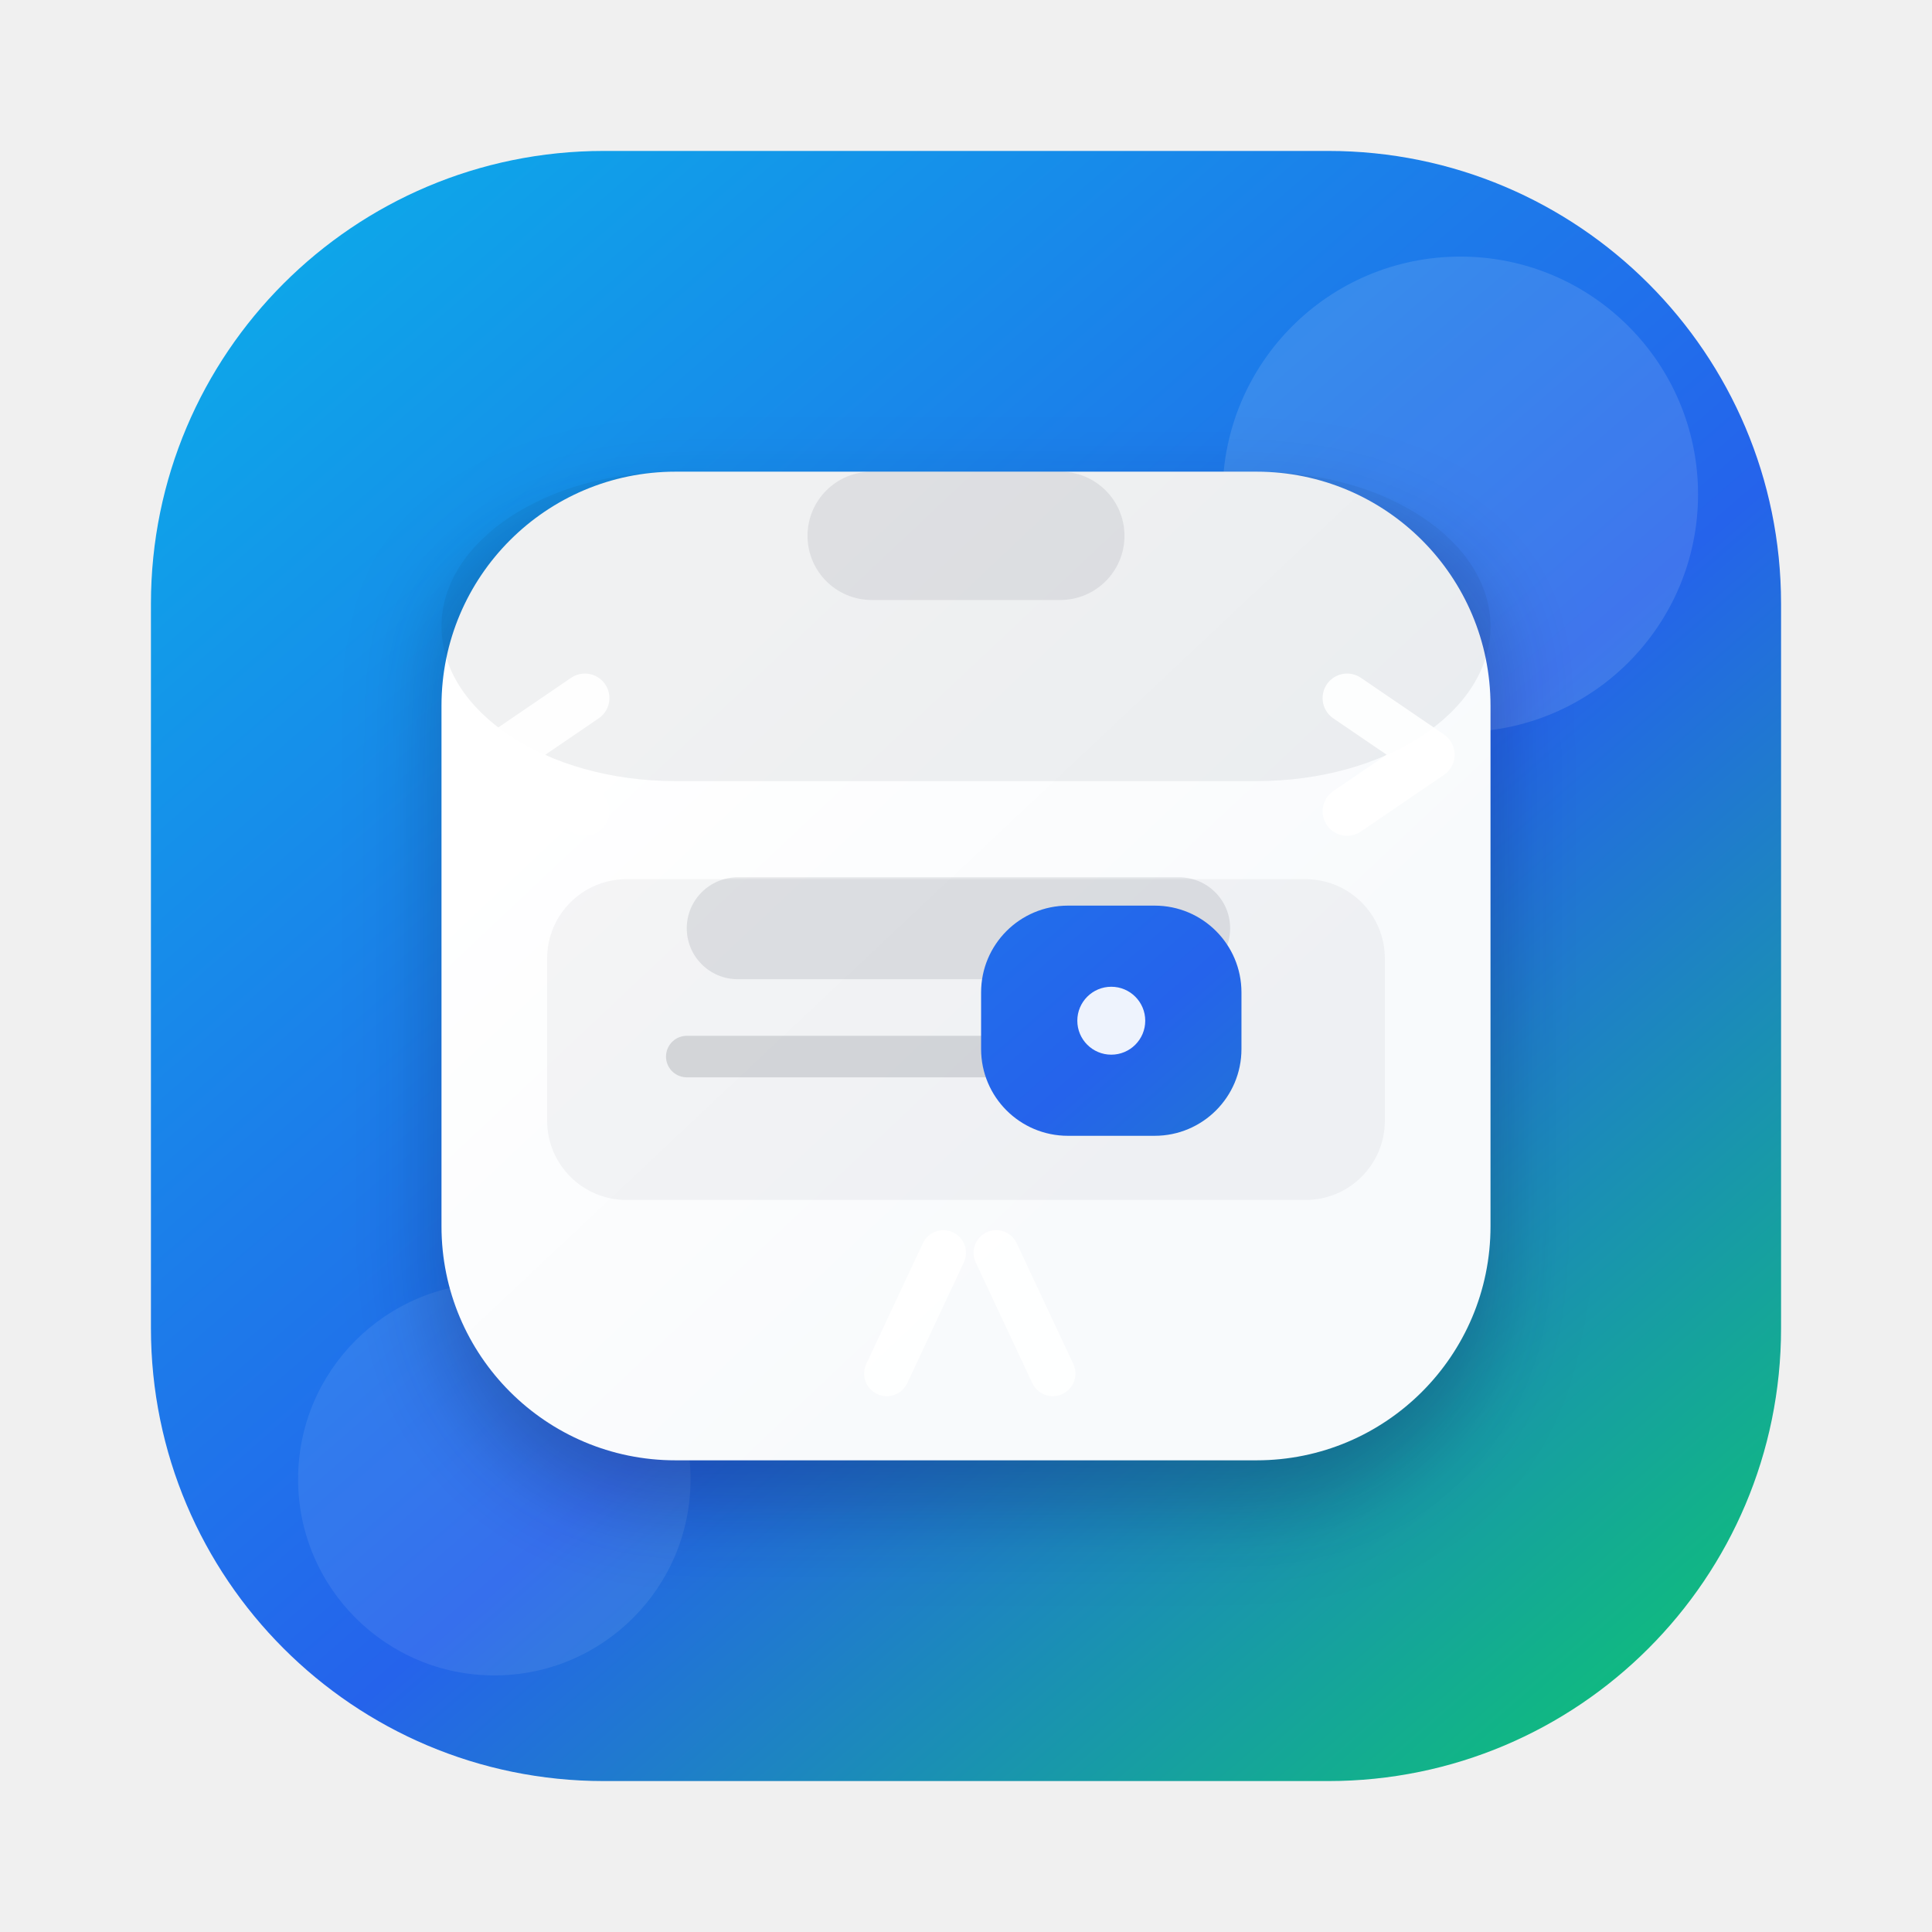
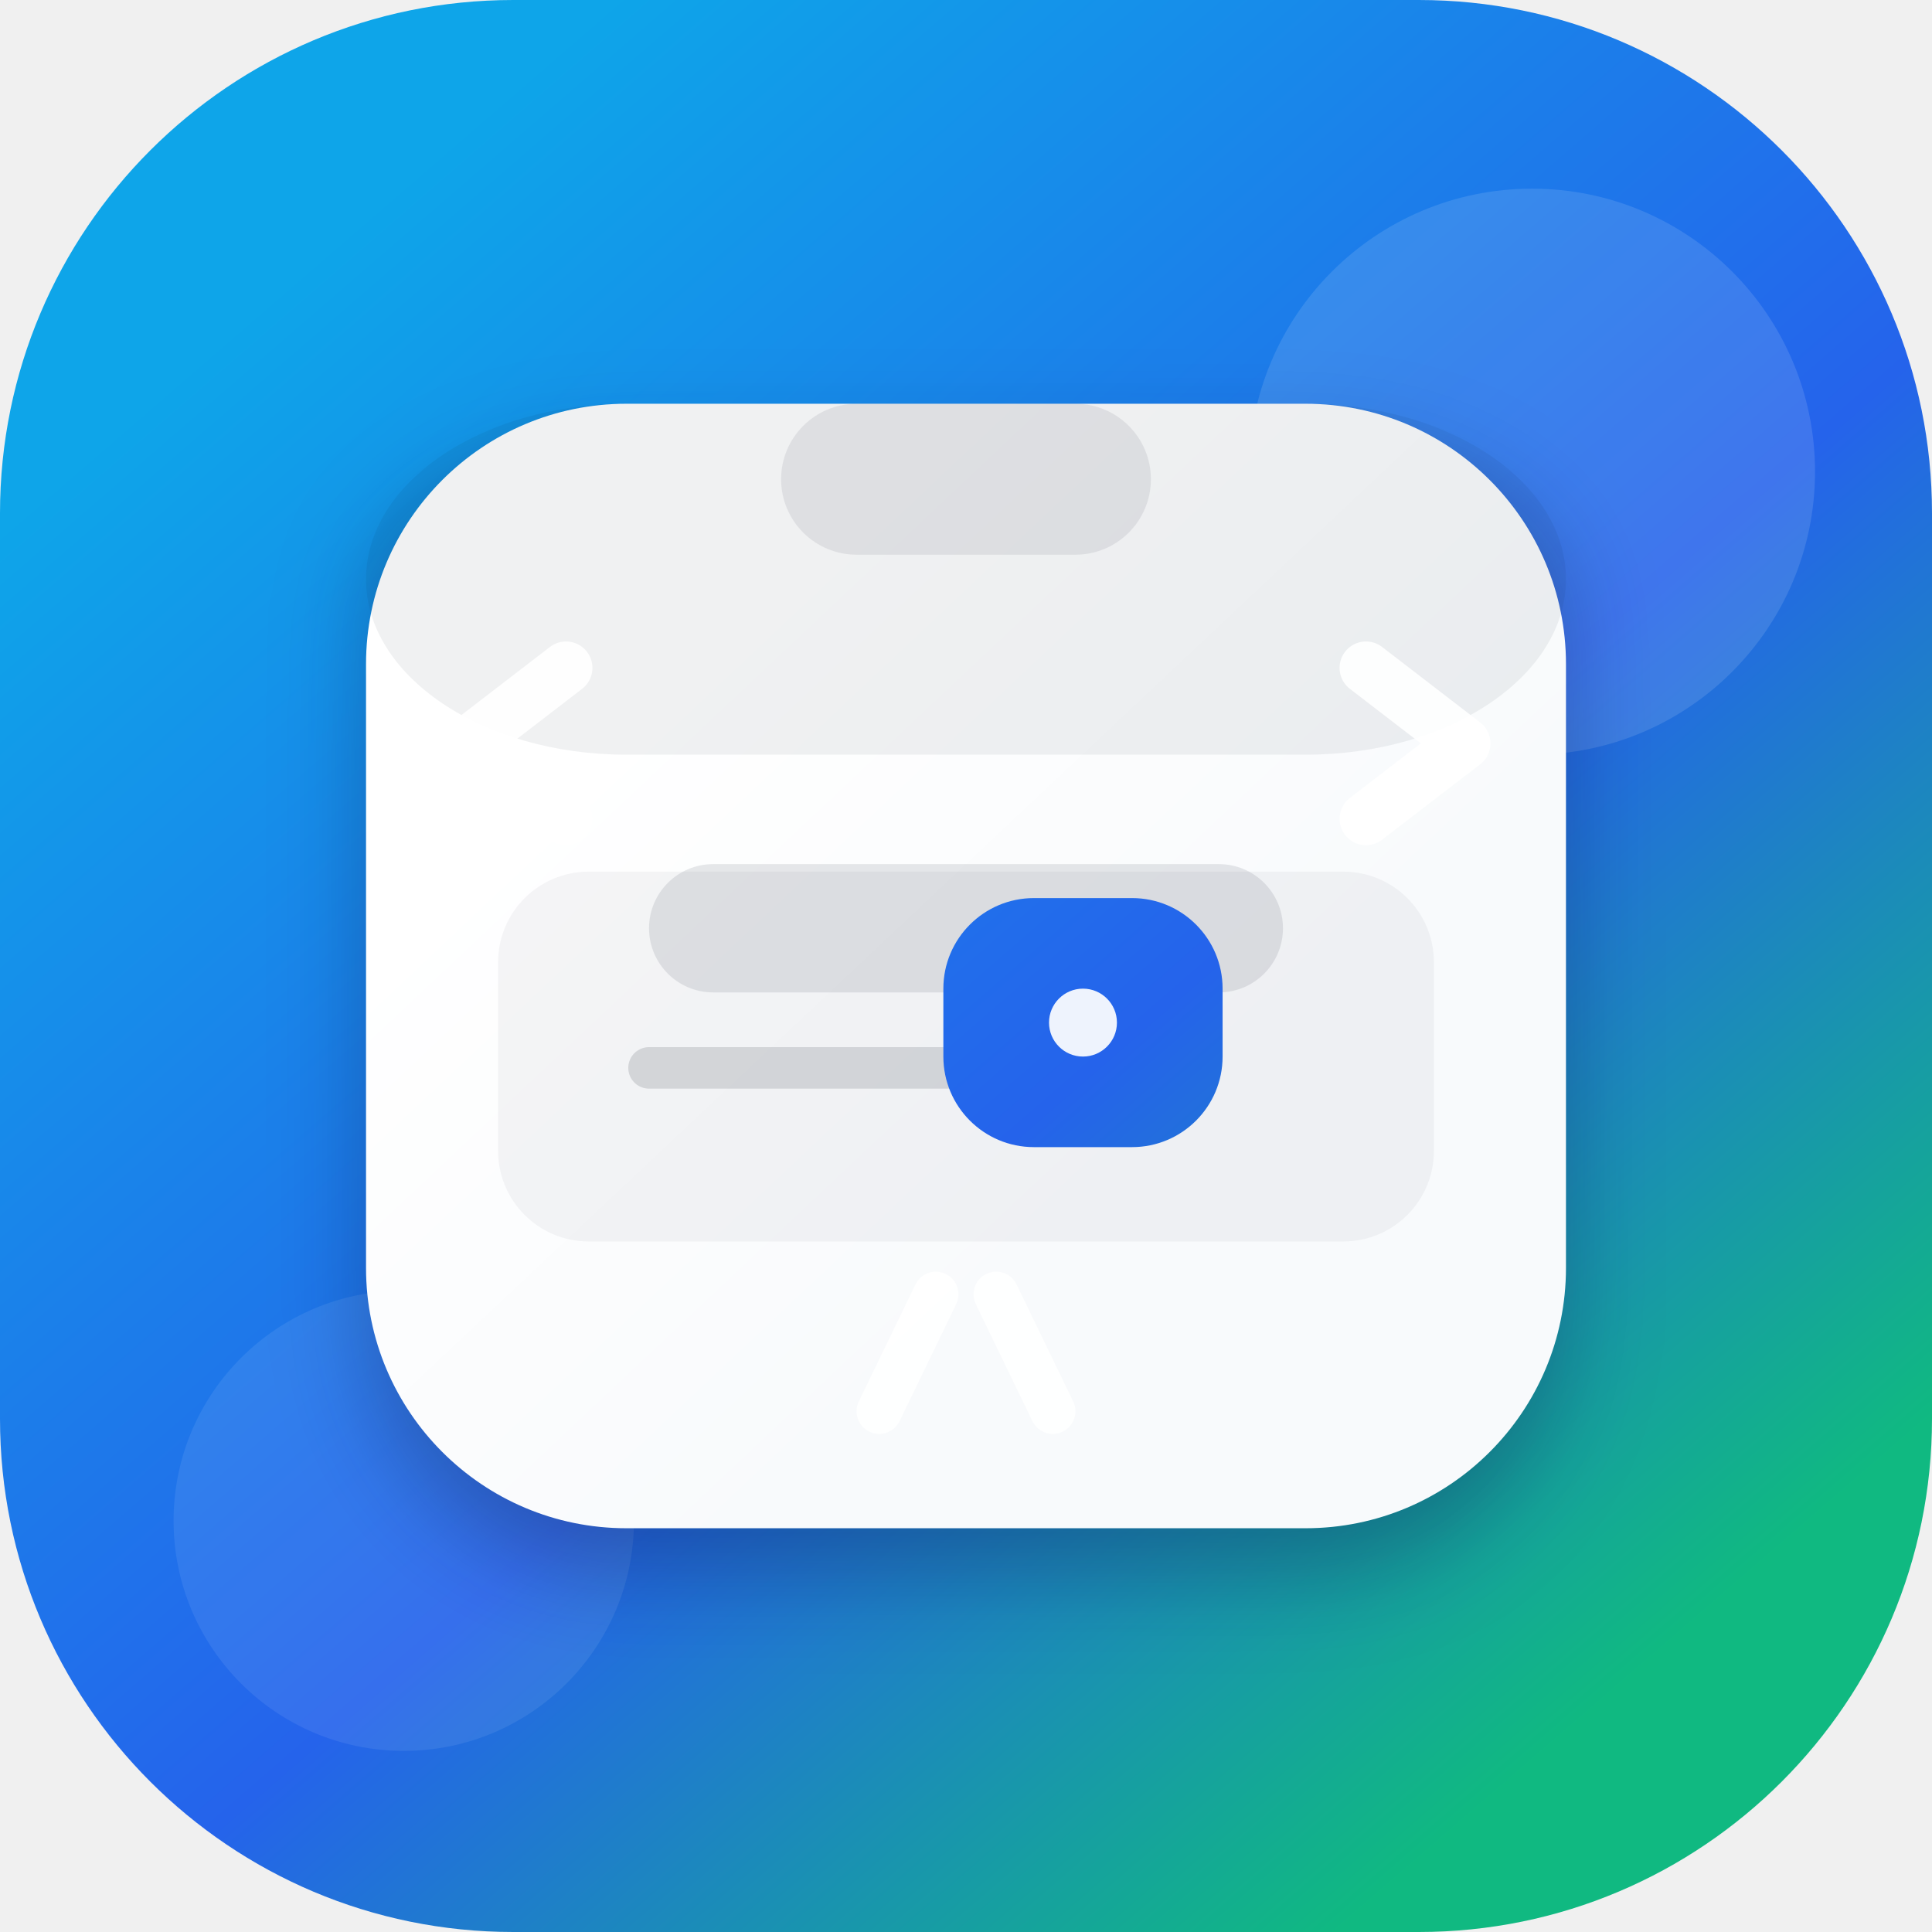
<svg xmlns="http://www.w3.org/2000/svg" width="1024" height="1024" viewBox="0 0 1024 1024" fill="none" role="img" aria-label="Wallet Code Sabai">
  <defs>
    <linearGradient id="bg" x1="176" y1="128" x2="848" y2="904" gradientUnits="userSpaceOnUse">
      <stop stop-color="#0EA5E9" />
      <stop offset="0.58" stop-color="#2563EB" />
      <stop offset="1" stop-color="#10B981" />
    </linearGradient>
    <linearGradient id="card" x1="386" y1="322" x2="640" y2="592" gradientUnits="userSpaceOnUse">
      <stop stop-color="#FFFFFF" />
      <stop offset="1" stop-color="#F8FAFC" />
    </linearGradient>
-     <filter id="shadow" x="156" y="152" width="712" height="712" filterUnits="userSpaceOnUse" color-interpolation-filters="sRGB">
+     <filter id="shadow" x="96" y="96" width="832" height="832" filterUnits="userSpaceOnUse" color-interpolation-filters="sRGB">
      <feFlood flood-opacity="0" result="BackgroundImageFix" />
      <feColorMatrix in="SourceAlpha" type="matrix" values="0 0 0 0 0 0 0 0 0 0 0 0 0 0 0 0 0 0 127 0" result="hardAlpha" />
      <feOffset dy="24" />
      <feGaussianBlur stdDeviation="24" />
      <feColorMatrix type="matrix" values="0 0 0 0 0.016 0 0 0 0 0.059 0 0 0 0 0.192 0 0 0 0.28 0" />
      <feBlend mode="normal" in2="BackgroundImageFix" result="effect1_dropShadow_241_80" />
      <feBlend mode="normal" in="SourceGraphic" in2="effect1_dropShadow_241_80" result="shape" />
    </filter>
  </defs>
-   <rect x="80" y="80" width="864" height="864" rx="240" fill="url(#bg)" />
-   <circle cx="774" cy="262" r="126" fill="white" fill-opacity="0.12" />
-   <circle cx="262" cy="784" r="104" fill="white" fill-opacity="0.08" />
+   <rect x="0" y="0" width="1024" height="1024" rx="272" fill="url(#bg)" />
+   <circle cx="812" cy="250" r="150" fill="white" fill-opacity="0.12" />
+   <circle cx="214" cy="806" r="122" fill="white" fill-opacity="0.08" />
  <g filter="url(#shadow)">
-     <rect x="234" y="250" width="556" height="524" rx="124" fill="url(#card)" />
-     <rect x="234" y="250" width="556" height="164" rx="124" fill="#0F172A" fill-opacity="0.06" />
-     <rect x="428" y="250" width="168" height="68" rx="34" fill="#0F172A" fill-opacity="0.08" />
-     <rect x="290" y="466" width="444" height="170" rx="42" fill="#0F172A" fill-opacity="0.04" />
-     <path d="M364 492C364 477.088 376.088 465 391 465H625C639.912 465 652 477.088 652 492C652 506.912 639.912 519 625 519H391C376.088 519 364 506.912 364 492Z" fill="#0F172A" fill-opacity="0.10" />
-     <path d="M364 560H576" stroke="#0F172A" stroke-opacity="0.14" stroke-width="22" stroke-linecap="round" />
-     <path d="M520 526C520 500.594 540.594 480 566 480H612C637.406 480 658 500.594 658 526V556C658 581.406 637.406 602 612 602H566C540.594 602 520 581.406 520 556V526Z" fill="url(#bg)" />
-     <circle cx="589" cy="541" r="18" fill="white" fill-opacity="0.92" />
-     <path d="M310 370L266 400L310 430" stroke="#FFFFFF" stroke-width="26" stroke-linecap="round" stroke-linejoin="round" stroke-opacity="0.92" />
-     <path d="M714 370L758 400L714 430" stroke="#FFFFFF" stroke-width="26" stroke-linecap="round" stroke-linejoin="round" stroke-opacity="0.92" />
-     <path d="M500 664L470 728" stroke="#FFFFFF" stroke-width="24" stroke-linecap="round" stroke-linejoin="round" stroke-opacity="0.92" />
-     <path d="M528 664L558 728" stroke="#FFFFFF" stroke-width="24" stroke-linecap="round" stroke-linejoin="round" stroke-opacity="0.92" />
+     <rect x="194" y="214" width="636" height="596" rx="138" fill="url(#card)" />
+     <rect x="194" y="214" width="636" height="186" rx="138" fill="#0F172A" fill-opacity="0.06" />
+     <rect x="414" y="214" width="196" height="80" rx="40" fill="#0F172A" fill-opacity="0.08" />
+     <rect x="264" y="462" width="496" height="196" rx="48" fill="#0F172A" fill-opacity="0.04" />
+     <path d="M344 492C344 473.222 359.222 458 378 458H646C664.778 458 680 473.222 680 492C680 510.778 664.778 526 646 526H378C359.222 526 344 510.778 344 492Z" fill="#0F172A" fill-opacity="0.10" />
+     <path d="M344 566H590" stroke="#0F172A" stroke-opacity="0.14" stroke-width="22" stroke-linecap="round" />
+     <path d="M500 524C500 497.491 521.491 476 548 476H600C626.509 476 648 497.491 648 524V560C648 586.509 626.509 608 600 608H548C521.491 608 500 586.509 500 560V524Z" fill="url(#bg)" />
+     <circle cx="574" cy="542" r="18" fill="white" fill-opacity="0.92" />
+     <path d="M300 354L248 394L300 434" stroke="#FFFFFF" stroke-width="28" stroke-linecap="round" stroke-linejoin="round" stroke-opacity="0.92" />
+     <path d="M724 354L776 394L724 434" stroke="#FFFFFF" stroke-width="28" stroke-linecap="round" stroke-linejoin="round" stroke-opacity="0.92" />
+     <path d="M496 686L466 748" stroke="#FFFFFF" stroke-width="24" stroke-linecap="round" stroke-linejoin="round" stroke-opacity="0.92" />
+     <path d="M528 686L558 748" stroke="#FFFFFF" stroke-width="24" stroke-linecap="round" stroke-linejoin="round" stroke-opacity="0.92" />
  </g>
</svg>
